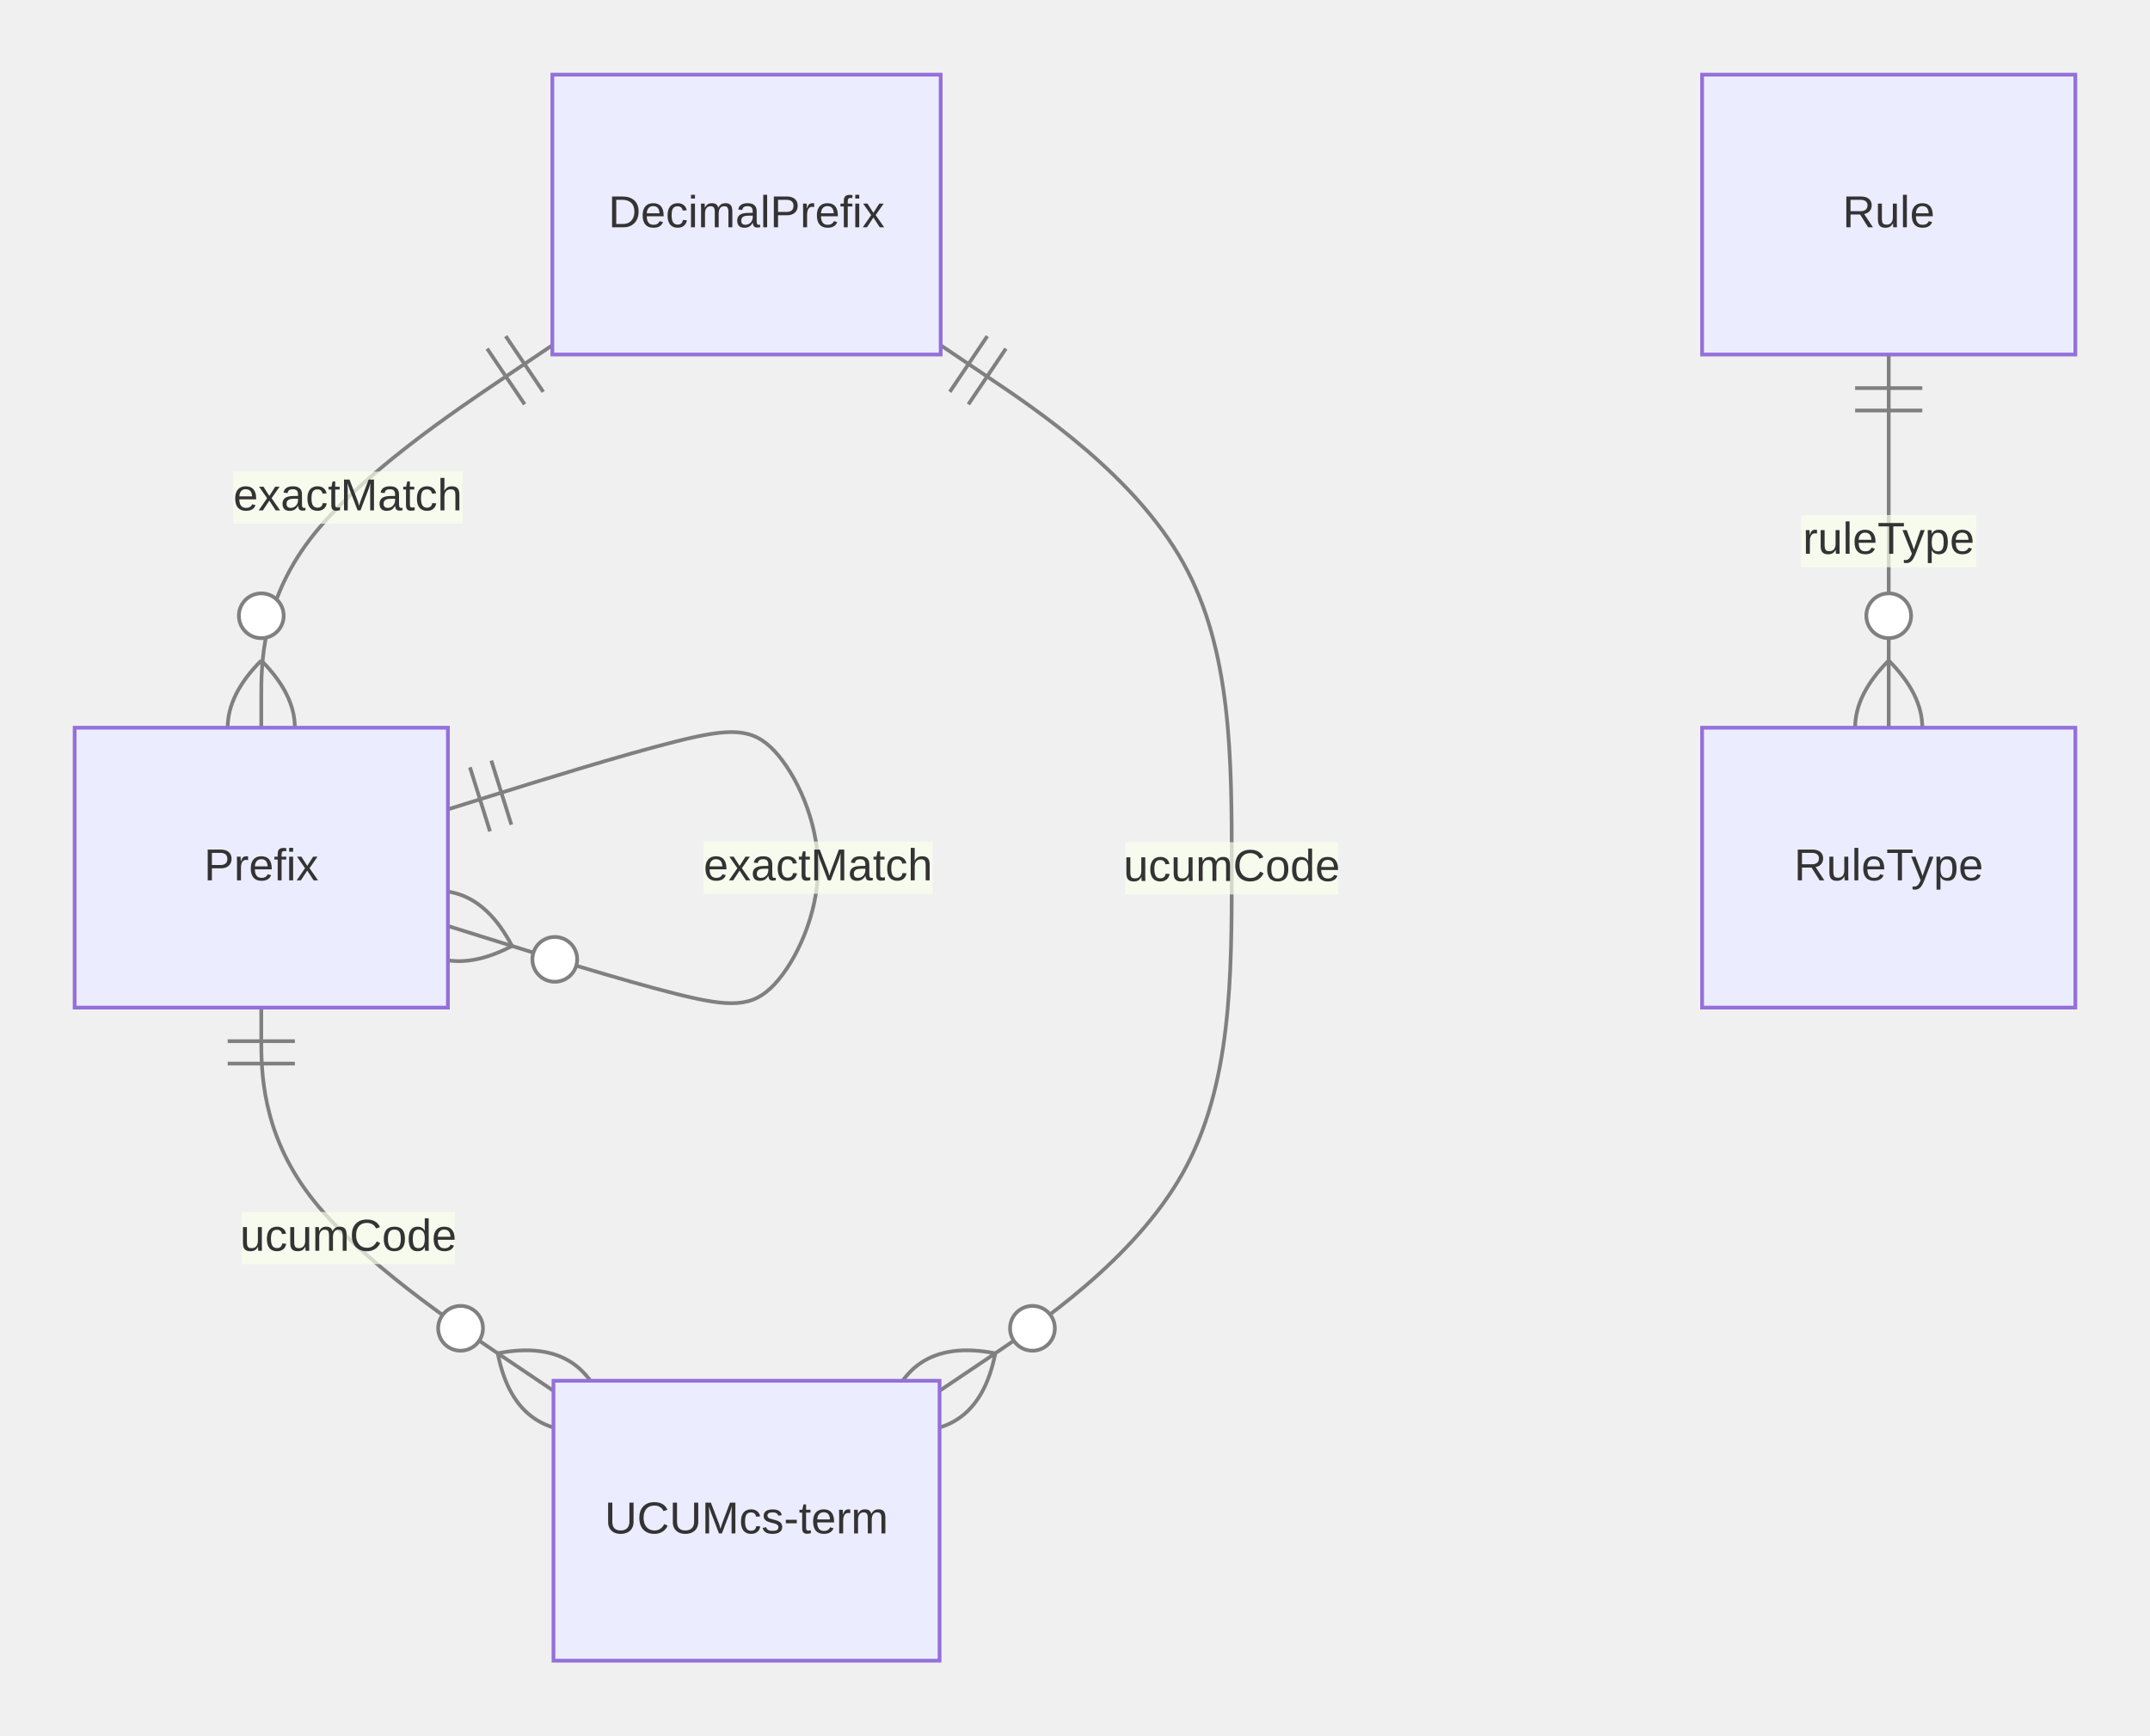
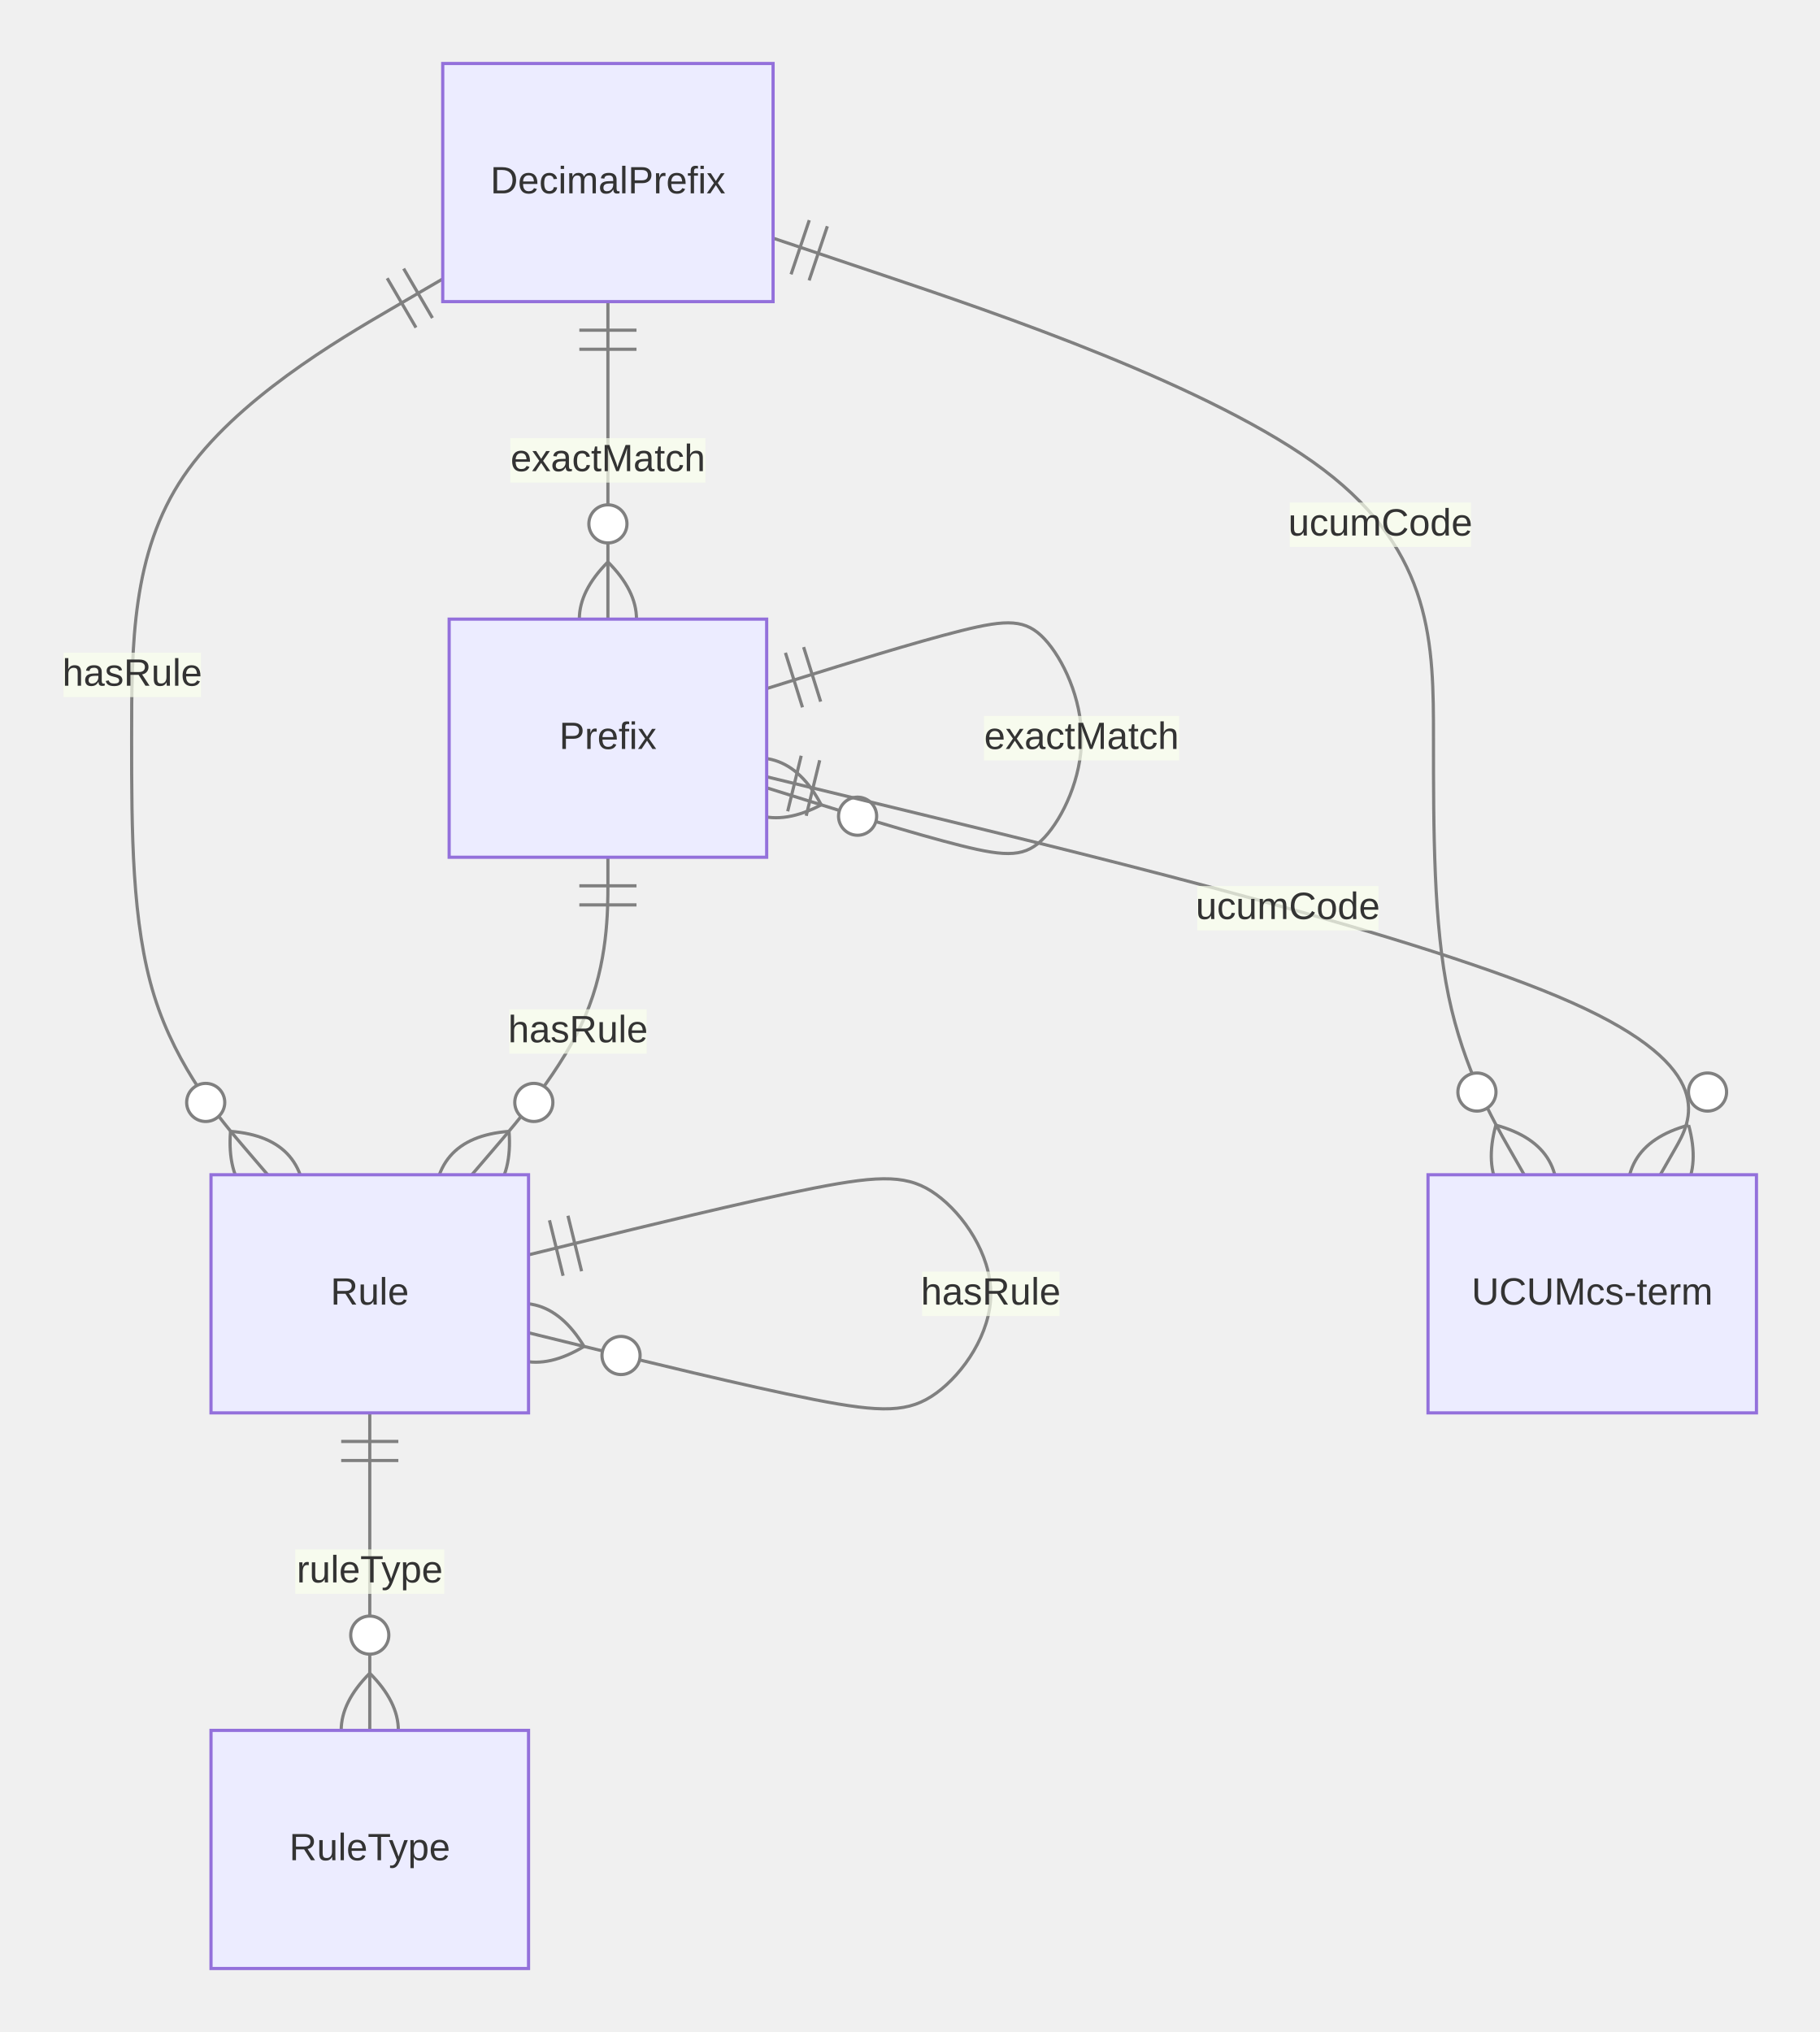
- <svg xmlns="http://www.w3.org/2000/svg" aria-roledescription="er" role="graphics-document document" viewBox="0 0 576.01 465" height="465" width="576.01" id="container">
+ <svg xmlns="http://www.w3.org/2000/svg" aria-roledescription="er" role="graphics-document document" viewBox="-46.454 0 573.172 640" height="640" width="573.172" id="container">
  <style>#container{font-family:"trebuchet ms",verdana,arial,sans-serif;font-size:16px;fill:#333;}#container .error-icon{fill:#552222;}#container .error-text{fill:#552222;stroke:#552222;}#container .edge-thickness-normal{stroke-width:1px;}#container .edge-thickness-thick{stroke-width:3.5px;}#container .edge-pattern-solid{stroke-dasharray:0;}#container .edge-thickness-invisible{stroke-width:0;fill:none;}#container .edge-pattern-dashed{stroke-dasharray:3;}#container .edge-pattern-dotted{stroke-dasharray:2;}#container .marker{fill:#333333;stroke:#333333;}#container .marker.cross{stroke:#333333;}#container svg{font-family:"trebuchet ms",verdana,arial,sans-serif;font-size:16px;}#container p{margin:0;}#container .entityBox{fill:#ECECFF;stroke:#9370DB;}#container .attributeBoxOdd{fill:#ffffff;stroke:#9370DB;}#container .attributeBoxEven{fill:#f2f2f2;stroke:#9370DB;}#container .relationshipLabelBox{fill:hsl(80, 100%, 96.275%);opacity:0.7;background-color:hsl(80, 100%, 96.275%);}#container .relationshipLabelBox rect{opacity:0.5;}#container .relationshipLine{stroke:#333333;}#container .entityTitleText{text-anchor:middle;font-size:18px;fill:#333;}#container #MD_PARENT_START{fill:#f5f5f5!important;stroke:#333333!important;stroke-width:1;}#container #MD_PARENT_END{fill:#f5f5f5!important;stroke:#333333!important;stroke-width:1;}#container :root{--mermaid-font-family:"trebuchet ms",verdana,arial,sans-serif;}</style>
  <g />
  <defs>
    <marker orient="auto" markerHeight="240" markerWidth="190" refY="7" refX="0" id="MD_PARENT_START">
      <path d="M 18,7 L9,13 L1,7 L9,1 Z" />
    </marker>
  </defs>
  <defs>
    <marker orient="auto" markerHeight="28" markerWidth="20" refY="7" refX="19" id="MD_PARENT_END">
      <path d="M 18,7 L9,13 L1,7 L9,1 Z" />
    </marker>
  </defs>
  <defs>
    <marker orient="auto" markerHeight="18" markerWidth="18" refY="9" refX="0" id="ONLY_ONE_START">
      <path d="M9,0 L9,18 M15,0 L15,18" fill="none" stroke="gray" />
    </marker>
  </defs>
  <defs>
    <marker orient="auto" markerHeight="18" markerWidth="18" refY="9" refX="18" id="ONLY_ONE_END">
      <path d="M3,0 L3,18 M9,0 L9,18" fill="none" stroke="gray" />
    </marker>
  </defs>
  <defs>
    <marker orient="auto" markerHeight="18" markerWidth="30" refY="9" refX="0" id="ZERO_OR_ONE_START">
      <circle r="6" cy="9" cx="21" fill="white" stroke="gray" />
      <path d="M9,0 L9,18" fill="none" stroke="gray" />
    </marker>
  </defs>
  <defs>
    <marker orient="auto" markerHeight="18" markerWidth="30" refY="9" refX="30" id="ZERO_OR_ONE_END">
      <circle r="6" cy="9" cx="9" fill="white" stroke="gray" />
      <path d="M21,0 L21,18" fill="none" stroke="gray" />
    </marker>
  </defs>
  <defs>
    <marker orient="auto" markerHeight="36" markerWidth="45" refY="18" refX="18" id="ONE_OR_MORE_START">
      <path d="M0,18 Q 18,0 36,18 Q 18,36 0,18 M42,9 L42,27" fill="none" stroke="gray" />
    </marker>
  </defs>
  <defs>
    <marker orient="auto" markerHeight="36" markerWidth="45" refY="18" refX="27" id="ONE_OR_MORE_END">
      <path d="M3,9 L3,27 M9,18 Q27,0 45,18 Q27,36 9,18" fill="none" stroke="gray" />
    </marker>
  </defs>
  <defs>
    <marker orient="auto" markerHeight="36" markerWidth="57" refY="18" refX="18" id="ZERO_OR_MORE_START">
      <circle r="6" cy="18" cx="48" fill="white" stroke="gray" />
      <path d="M0,18 Q18,0 36,18 Q18,36 0,18" fill="none" stroke="gray" />
    </marker>
  </defs>
  <defs>
    <marker orient="auto" markerHeight="36" markerWidth="57" refY="18" refX="39" id="ZERO_OR_MORE_END">
      <circle r="6" cy="18" cx="9" fill="white" stroke="gray" />
      <path d="M21,18 Q39,0 57,18 Q39,36 21,18" fill="none" stroke="gray" />
    </marker>
  </defs>
-   <path style="stroke: gray; fill: none;" marker-start="url(#ONLY_ONE_START)" marker-end="url(#ZERO_OR_MORE_END)" d="M147.98,92.514L134.983,101.261C121.987,110.009,95.993,127.505,82.997,144.586C70,161.667,70,178.333,70,186.667L70,195" class="er relationshipLine" />
-   <path style="stroke: gray; fill: none;" marker-start="url(#ONLY_ONE_START)" marker-end="url(#ZERO_OR_MORE_END)" d="M252.02,92.514L265.017,101.261C278.013,110.009,304.007,127.505,317.003,150.836C330,174.167,330,203.333,330,232.5C330,261.667,330,290.833,316.953,314.198C303.906,337.563,277.813,355.126,264.766,363.908L251.719,372.689" class="er relationshipLine" />
-   <path style="stroke: gray; fill: none;" marker-start="url(#ONLY_ONE_START)" marker-end="url(#ZERO_OR_MORE_END)" d="M120,216.875L131.667,213.229C143.333,209.583,166.667,202.292,181.25,198.646C195.833,195,201.667,195,207.5,201.25C213.333,207.5,219.167,220,219.167,232.5C219.167,245,213.333,257.5,207.5,263.75C201.667,270,195.833,270,181.25,266.354C166.667,262.708,143.333,255.417,131.667,251.771L120,248.125" class="er relationshipLine" />
-   <path style="stroke: gray; fill: none;" marker-start="url(#ONLY_ONE_START)" marker-end="url(#ZERO_OR_MORE_END)" d="M70,270L70,278.333C70,286.667,70,303.333,83.047,320.448C96.094,337.563,122.188,355.126,135.234,363.908L148.281,372.689" class="er relationshipLine" />
-   <path style="stroke: gray; fill: none;" marker-start="url(#ONLY_ONE_START)" marker-end="url(#ZERO_OR_MORE_END)" d="M506.01,95L506.01,103.333C506.01,111.667,506.01,128.333,506.01,145C506.01,161.667,506.01,178.333,506.01,186.667L506.01,195" class="er relationshipLine" />
-   <g transform="translate(147.9798,20 )" id="entity-DecimalPrefix-19e5c533-e6c6-5365-9437-767005bbd44b">
+   <path style="stroke: gray; fill: none;" marker-start="url(#ONLY_ONE_START)" marker-end="url(#ZERO_OR_MORE_END)" d="M145,95L145,103.333C145,111.667,145,128.333,145,145C145,161.667,145,178.333,145,186.667L145,195" class="er relationshipLine" />
+   <path style="stroke: gray; fill: none;" marker-start="url(#ONLY_ONE_START)" marker-end="url(#ZERO_OR_MORE_END)" d="M92.98,87.845L76.65,97.371C60.32,106.897,27.66,125.948,11.33,150.058C-5,174.167,-5,203.333,-5,232.5C-5,261.667,-5,290.833,2.143,313.75C9.286,336.667,23.571,353.333,30.714,361.667L37.857,370" class="er relationshipLine" />
+   <path style="stroke: gray; fill: none;" marker-start="url(#ONLY_ONE_START)" marker-end="url(#ZERO_OR_MORE_END)" d="M197.02,75.007L231.684,86.672C266.347,98.338,335.673,121.669,370.337,147.918C405,174.167,405,203.333,405,232.5C405,261.667,405,290.833,409.762,313.75C414.524,336.667,424.048,353.333,428.81,361.667L433.571,370" class="er relationshipLine" />
+   <path style="stroke: gray; fill: none;" marker-start="url(#ONLY_ONE_START)" marker-end="url(#ZERO_OR_MORE_END)" d="M195,216.875L206.667,213.229C218.333,209.583,241.667,202.292,256.25,198.646C270.833,195,276.667,195,282.5,201.25C288.333,207.5,294.167,220,294.167,232.5C294.167,245,288.333,257.5,282.5,263.75C276.667,270,270.833,270,256.25,266.354C241.667,262.708,218.333,255.417,206.667,251.771L195,248.125" class="er relationshipLine" />
+   <path style="stroke: gray; fill: none;" marker-start="url(#ONLY_ONE_START)" marker-end="url(#ZERO_OR_MORE_END)" d="M145,270L145,278.333C145,286.667,145,303.333,137.857,320C130.714,336.667,116.429,353.333,109.286,361.667L102.143,370" class="er relationshipLine" />
+   <path style="stroke: gray; fill: none;" marker-start="url(#ONLY_ONE_START)" marker-end="url(#ZERO_OR_MORE_END)" d="M195,244.653L246.667,257.211C298.333,269.769,401.667,294.884,448.571,315.775C495.476,336.667,485.952,353.333,481.19,361.667L476.429,370" class="er relationshipLine" />
+   <path style="stroke: gray; fill: none;" marker-start="url(#ONLY_ONE_START)" marker-end="url(#ZERO_OR_MORE_END)" d="M120,395.226L137.127,391.022C154.253,386.817,188.507,378.409,209.915,374.204C231.324,370,239.887,370,248.451,376.25C257.014,382.5,265.577,395,265.577,407.5C265.577,420,257.014,432.5,248.451,438.75C239.887,445,231.324,445,209.915,440.796C188.507,436.591,154.253,428.183,137.127,423.978L120,419.774" class="er relationshipLine" />
+   <path style="stroke: gray; fill: none;" marker-start="url(#ONLY_ONE_START)" marker-end="url(#ZERO_OR_MORE_END)" d="M70,445L70,453.333C70,461.667,70,478.333,70,495C70,511.667,70,528.333,70,536.667L70,545" class="er relationshipLine" />
+   <g transform="translate(92.97977,20 )" id="entity-DecimalPrefix-19e5c533-e6c6-5365-9437-767005bbd44b">
    <rect height="75" width="104.04" y="0" x="0" class="er entityBox" />
    <text style="dominant-baseline: middle; text-anchor: middle; font-size: 12px;" transform="translate(52.02023,37.5)" y="0" x="0" id="text-entity-DecimalPrefix-19e5c533-e6c6-5365-9437-767005bbd44b" class="er entityLabel">DecimalPrefix</text>
  </g>
-   <g transform="translate(20,195 )" id="entity-Prefix-f6d97b99-faee-5974-b12e-390868d79e86">
+   <g transform="translate(95,195 )" id="entity-Prefix-f6d97b99-faee-5974-b12e-390868d79e86">
    <rect height="75" width="100" y="0" x="0" class="er entityBox" />
    <text style="dominant-baseline: middle; text-anchor: middle; font-size: 12px;" transform="translate(50,37.5)" y="0" x="0" id="text-entity-Prefix-f6d97b99-faee-5974-b12e-390868d79e86" class="er entityLabel">Prefix</text>
  </g>
-   <g transform="translate(456.0101,20 )" id="entity-Rule-886caf8e-59ff-5db3-a492-27242971196f">
+   <g transform="translate(20,370 )" id="entity-Rule-886caf8e-59ff-5db3-a492-27242971196f">
    <rect height="75" width="100" y="0" x="0" class="er entityBox" />
    <text style="dominant-baseline: middle; text-anchor: middle; font-size: 12px;" transform="translate(50,37.5)" y="0" x="0" id="text-entity-Rule-886caf8e-59ff-5db3-a492-27242971196f" class="er entityLabel">Rule</text>
  </g>
-   <g transform="translate(148.2812,370 )" id="entity-UCUMcsterm-f108a9d5-75dc-5824-aae7-181f348ae82a">
+   <g transform="translate(403.2812,370 )" id="entity-UCUMcsterm-f108a9d5-75dc-5824-aae7-181f348ae82a">
    <rect height="75" width="103.438" y="0" x="0" class="er entityBox" />
    <text style="dominant-baseline: middle; text-anchor: middle; font-size: 12px;" transform="translate(51.71875,37.5)" y="0" x="0" id="text-entity-UCUMcsterm-f108a9d5-75dc-5824-aae7-181f348ae82a" class="er entityLabel">UCUMcs-term</text>
  </g>
-   <g transform="translate(456.0101,195 )" id="entity-RuleType-d54df1a6-a17d-5920-9344-6f805c739e55">
+   <g transform="translate(20,545 )" id="entity-RuleType-d54df1a6-a17d-5920-9344-6f805c739e55">
    <rect height="75" width="100" y="0" x="0" class="er entityBox" />
    <text style="dominant-baseline: middle; text-anchor: middle; font-size: 12px;" transform="translate(50,37.5)" y="0" x="0" id="text-entity-RuleType-d54df1a6-a17d-5920-9344-6f805c739e55" class="er entityLabel">RuleType</text>
  </g>
-   <rect height="14" width="61.453" y="126.358" x="62.45" class="er relationshipLabelBox" />
-   <text style="text-anchor: middle; dominant-baseline: middle; font-size: 12px;" y="133.358" x="93.176" id="rel1" class="er relationshipLabel">exactMatch</text>
-   <rect height="14" width="57.078" y="225.672" x="301.461" class="er relationshipLabelBox" />
-   <text style="text-anchor: middle; dominant-baseline: middle; font-size: 12px;" y="232.672" x="330" id="rel2" class="er relationshipLabel">ucumCode</text>
-   <rect height="14" width="61.453" y="225.5" x="188.44" class="er relationshipLabelBox" />
-   <text style="text-anchor: middle; dominant-baseline: middle; font-size: 12px;" y="232.5" x="219.167" id="rel3" class="er relationshipLabel">exactMatch</text>
-   <rect height="14" width="57.078" y="324.757" x="64.784" class="er relationshipLabelBox" />
-   <text style="text-anchor: middle; dominant-baseline: middle; font-size: 12px;" y="331.757" x="93.323" id="rel4" class="er relationshipLabel">ucumCode</text>
-   <rect height="14" width="46.922" y="138" x="482.549" class="er relationshipLabelBox" />
-   <text style="text-anchor: middle; dominant-baseline: middle; font-size: 12px;" y="145" x="506.01" id="rel5" class="er relationshipLabel">ruleType</text>
+   <rect height="14" width="61.453" y="138" x="114.273" class="er relationshipLabelBox" />
+   <text style="text-anchor: middle; dominant-baseline: middle; font-size: 12px;" y="145" x="145" id="rel1" class="er relationshipLabel">exactMatch</text>
+   <rect height="14" width="43.297" y="205.569" x="-26.454" class="er relationshipLabelBox" />
+   <text style="text-anchor: middle; dominant-baseline: middle; font-size: 12px;" y="212.569" x="-4.805" id="rel2" class="er relationshipLabel">hasRule</text>
+   <rect height="14" width="57.078" y="158.272" x="359.73" class="er relationshipLabelBox" />
+   <text style="text-anchor: middle; dominant-baseline: middle; font-size: 12px;" y="165.272" x="388.27" id="rel3" class="er relationshipLabel">ucumCode</text>
+   <rect height="14" width="61.453" y="225.5" x="263.44" class="er relationshipLabelBox" />
+   <text style="text-anchor: middle; dominant-baseline: middle; font-size: 12px;" y="232.5" x="294.167" id="rel4" class="er relationshipLabel">exactMatch</text>
+   <rect height="14" width="43.297" y="317.874" x="113.925" class="er relationshipLabelBox" />
+   <text style="text-anchor: middle; dominant-baseline: middle; font-size: 12px;" y="324.874" x="135.573" id="rel5" class="er relationshipLabel">hasRule</text>
+   <rect height="14" width="57.078" y="279.063" x="330.594" class="er relationshipLabelBox" />
+   <text style="text-anchor: middle; dominant-baseline: middle; font-size: 12px;" y="286.063" x="359.133" id="rel6" class="er relationshipLabel">ucumCode</text>
+   <rect height="14" width="43.297" y="400.5" x="243.929" class="er relationshipLabelBox" />
+   <text style="text-anchor: middle; dominant-baseline: middle; font-size: 12px;" y="407.5" x="265.577" id="rel7" class="er relationshipLabel">hasRule</text>
+   <rect height="14" width="46.922" y="488" x="46.539" class="er relationshipLabelBox" />
+   <text style="text-anchor: middle; dominant-baseline: middle; font-size: 12px;" y="495" x="70" id="rel8" class="er relationshipLabel">ruleType</text>
</svg>
